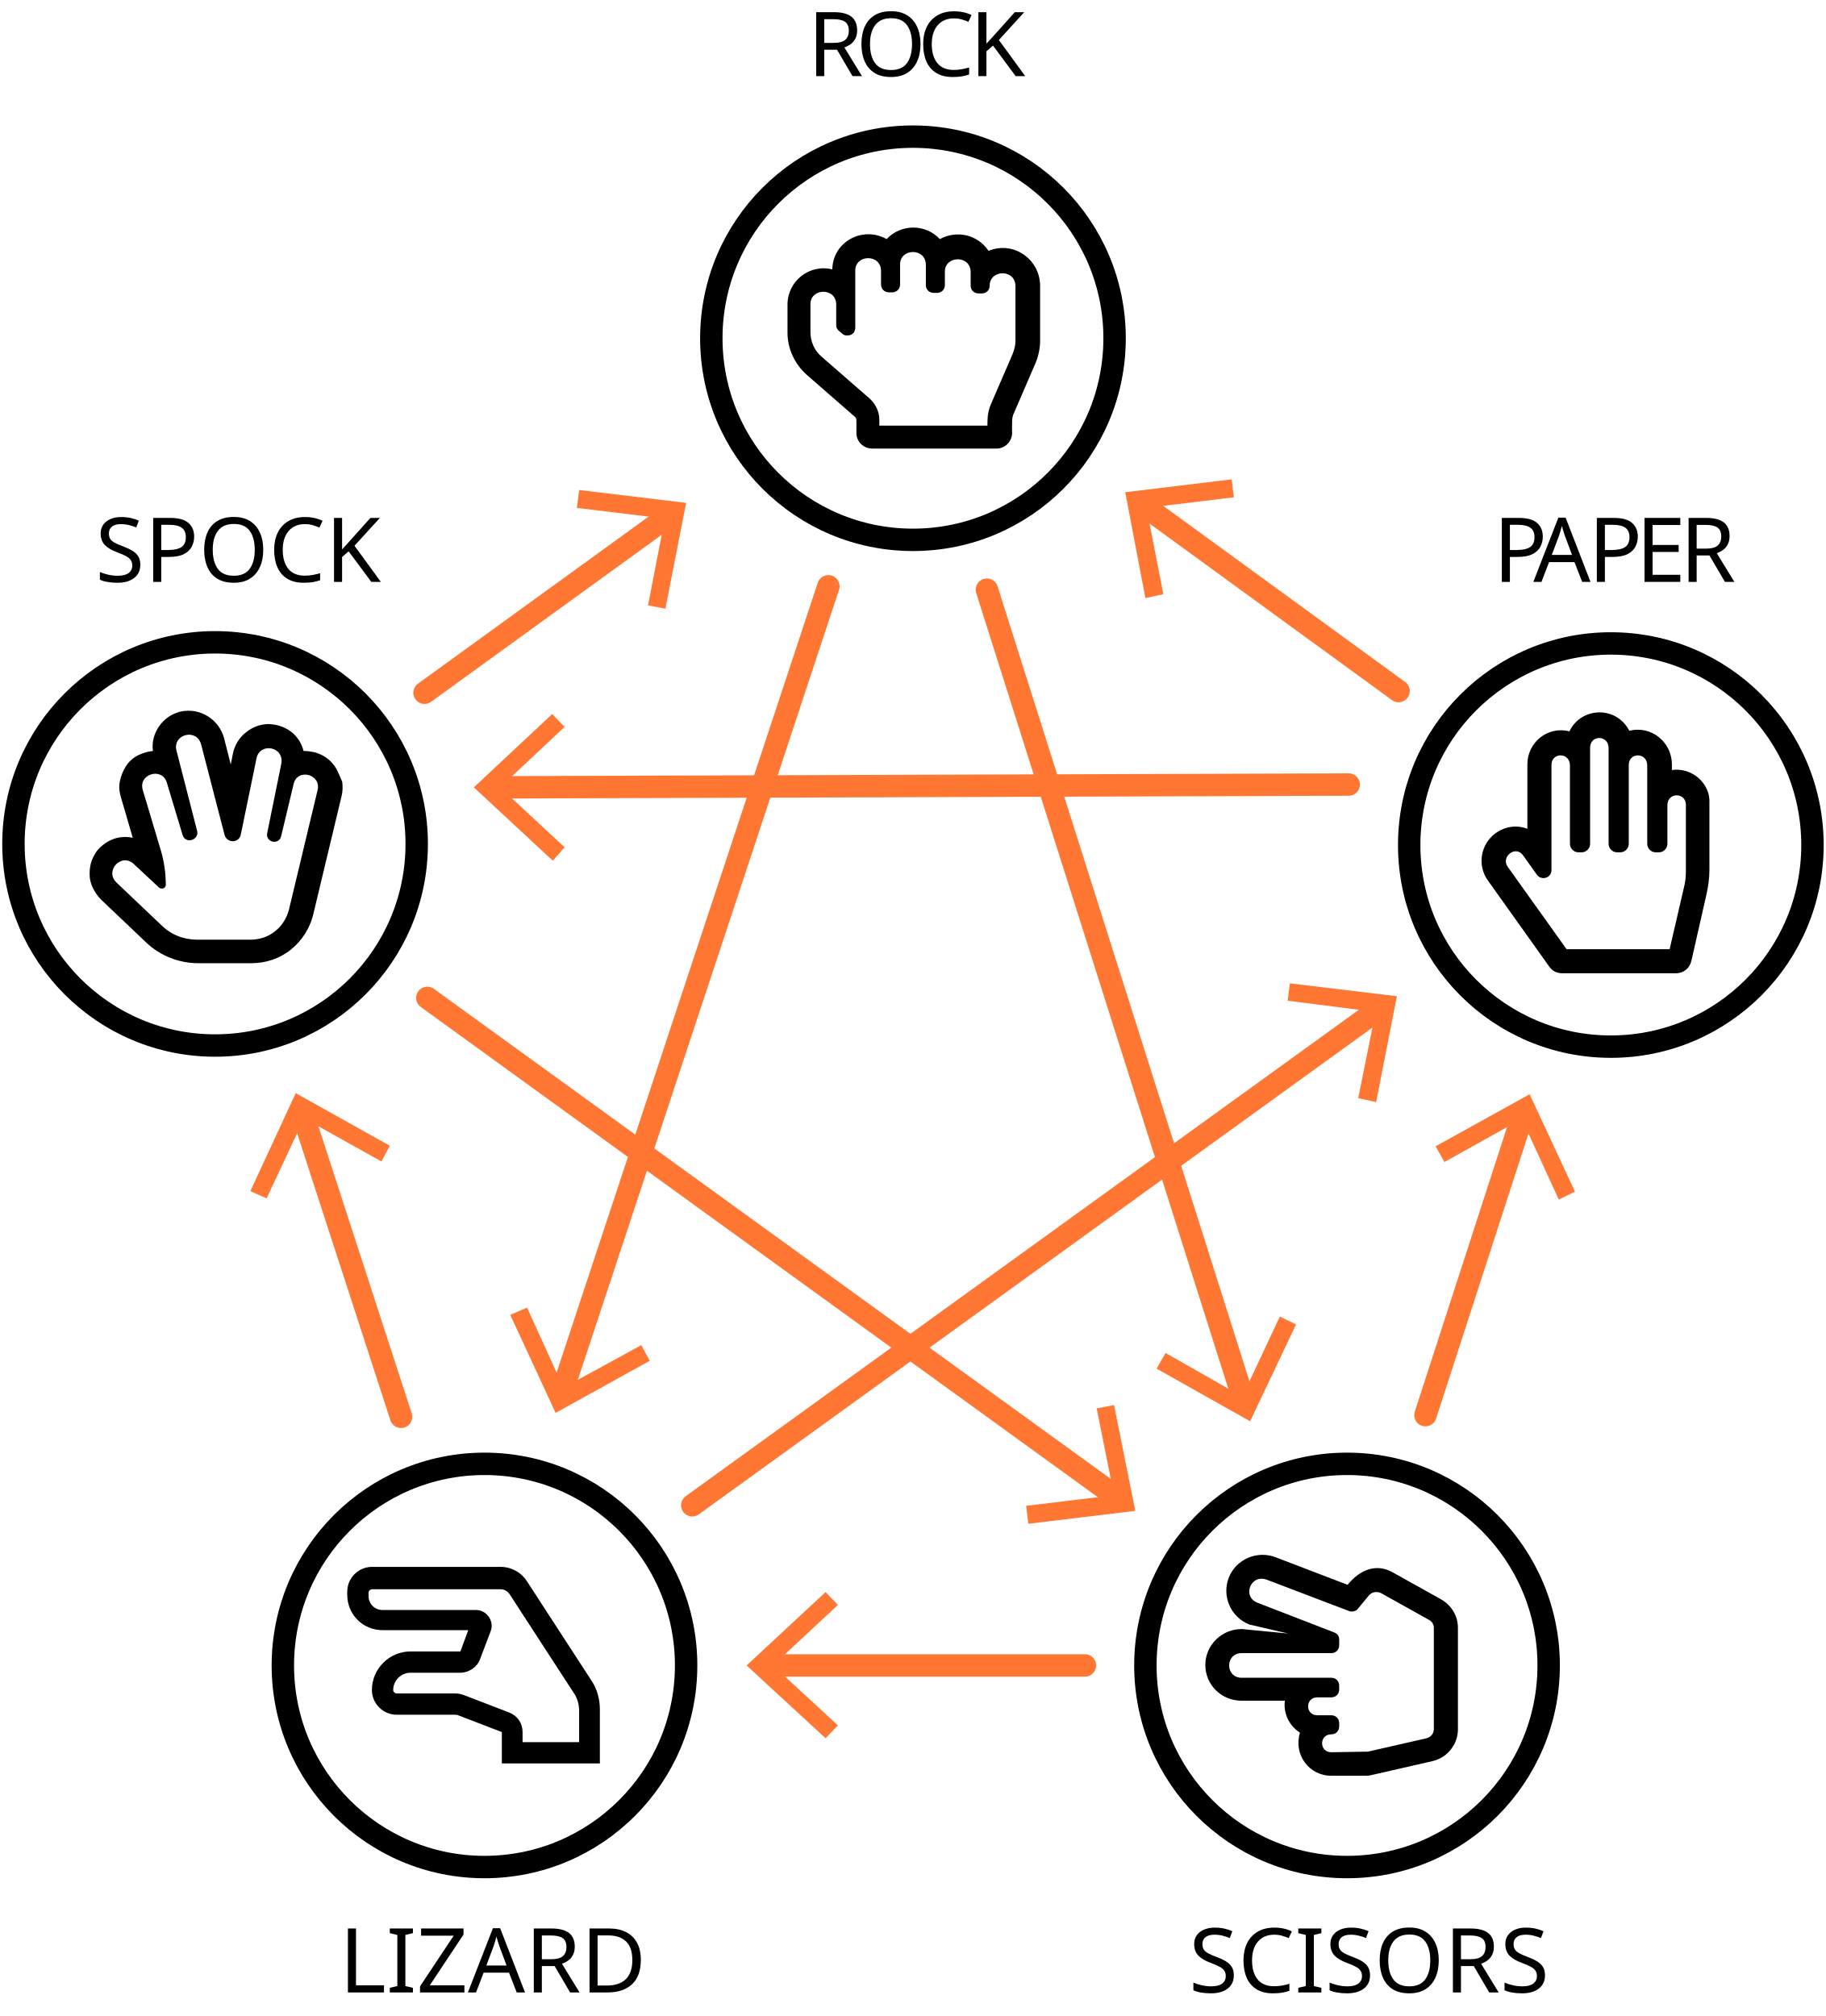
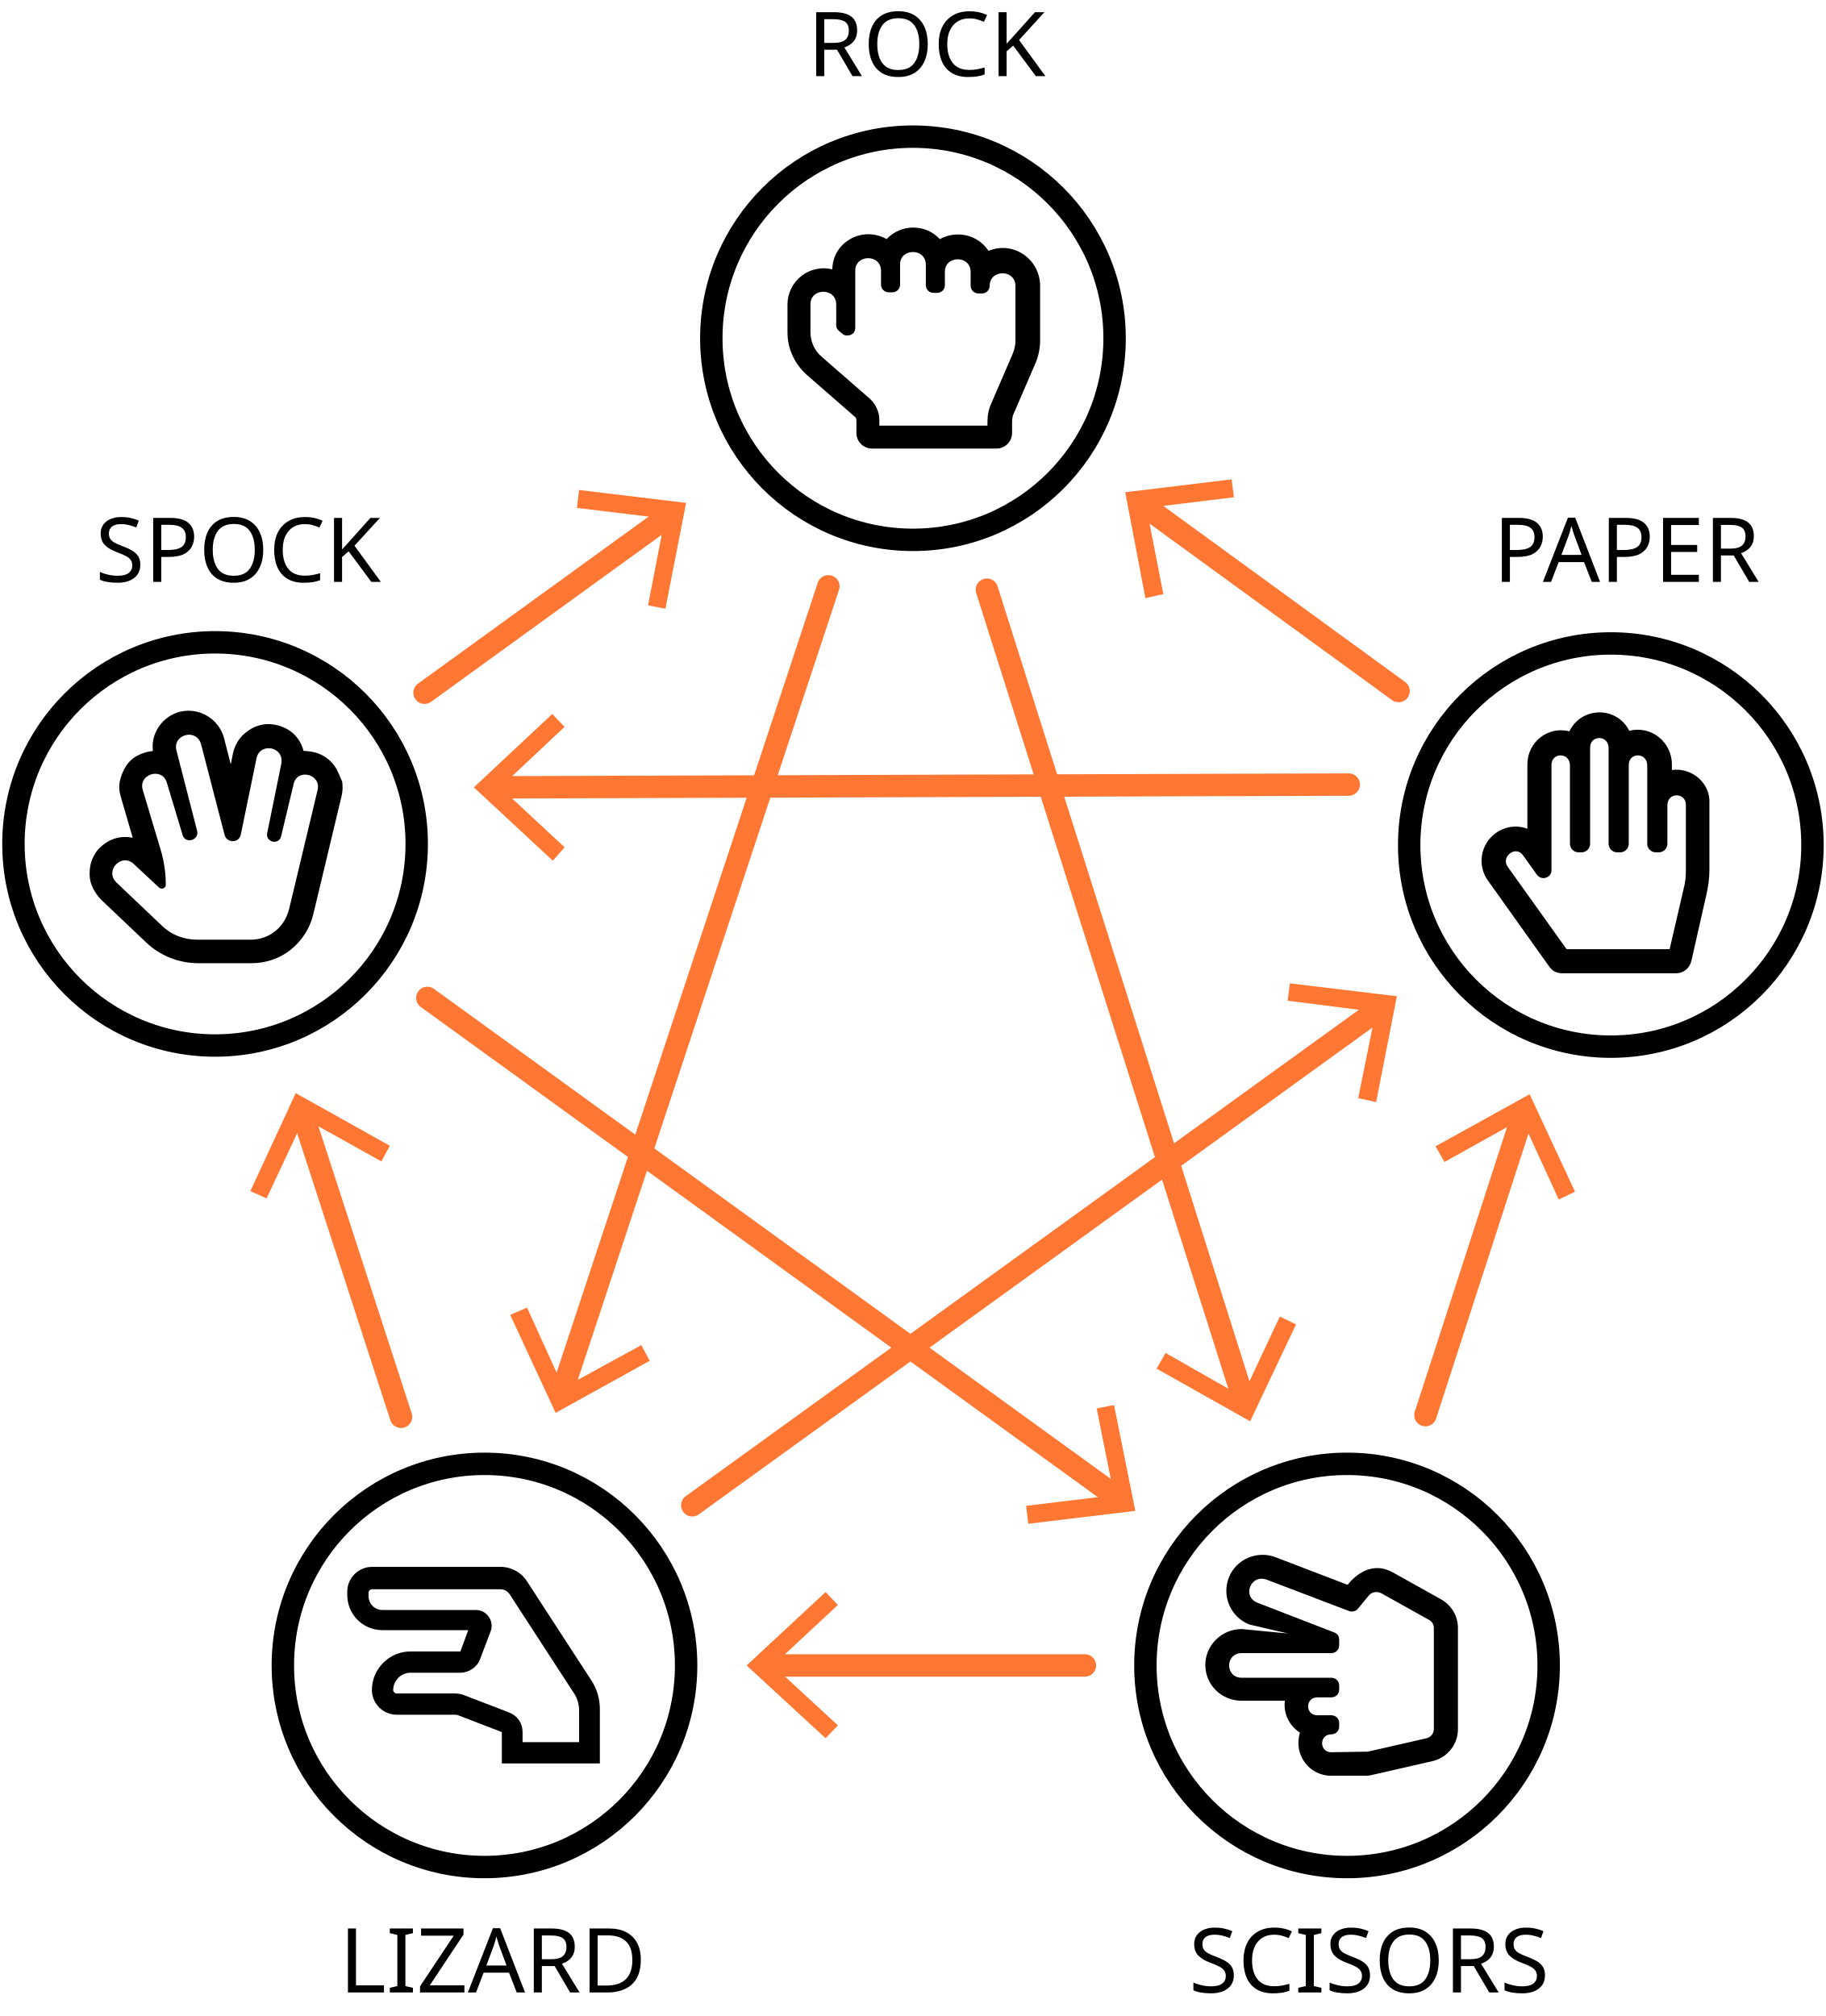
<svg xmlns="http://www.w3.org/2000/svg" version="1.1" baseProfile="tiny" x="0px" y="0px" viewBox="0 0 326 360" overflow="visible" xml:space="preserve">
  <g id="lines">
    <g id="paper-rock">
      <line fill="none" stroke="#FF7733" stroke-width="4" stroke-linecap="round" stroke-miterlimit="10" x1="249.7" y1="123.4" x2="203.7" y2="89.9" />
      <g>
        <polygon fill="#FF7733" points="219.9,85.6 220.3,88.8 204.7,90.7 207.7,106.1 204.5,106.8 200.9,87.9    " />
      </g>
    </g>
    <g id="spock-rock">
      <line fill="none" stroke="#FF7733" stroke-width="4" stroke-linecap="round" stroke-miterlimit="10" x1="75.8" y1="123.7" x2="119.7" y2="91.9" />
      <g>
        <polygon fill="#FF7733" points="118.8,108.7 115.7,108.1 118.7,92.6 103,90.7 103.4,87.5 122.5,89.8    " />
      </g>
    </g>
    <g id="scisors-lizard">
      <line fill="none" stroke="#FF7733" stroke-width="4" stroke-linecap="round" stroke-miterlimit="10" x1="193.7" y1="297.4" x2="136.8" y2="297.4" />
      <g>
        <polygon fill="#FF7733" points="147.4,284.3 149.6,286.6 138,297.4 149.6,308.1 147.4,310.4 133.3,297.4    " />
      </g>
    </g>
    <g id="rock-scosors">
      <line fill="none" stroke="#FF7733" stroke-width="4" stroke-linecap="round" stroke-miterlimit="10" x1="176.2" y1="105.3" x2="222.2" y2="250.5" />
      <g>
        <polygon fill="#FF7733" points="206.5,244.4 208.1,241.6 221.8,249.4 228.5,235.1 231.4,236.5 223.2,253.8    " />
      </g>
    </g>
    <g id="rock-lizard">
      <line fill="none" stroke="#FF7733" stroke-width="4" stroke-linecap="round" stroke-miterlimit="10" x1="147.9" y1="104.7" x2="100.2" y2="249" />
      <g>
        <polygon fill="#FF7733" points="91.1,234.8 94.1,233.5 100.6,247.8 114.5,240.2 116,243 99.2,252.3    " />
      </g>
    </g>
    <g id="paper-spock">
      <line fill="none" stroke="#FF7733" stroke-width="4" stroke-linecap="round" stroke-miterlimit="10" x1="240.8" y1="140.1" x2="88" y2="140.6" />
      <g>
        <polygon fill="#FF7733" points="98.6,127.5 100.8,129.8 89.3,140.6 100.8,151.3 98.7,153.7 84.6,140.6    " />
      </g>
    </g>
    <g id="lizard-paper">
      <line fill="none" stroke="#FF7733" stroke-width="4" stroke-linecap="round" stroke-miterlimit="10" x1="123.6" y1="268.8" x2="246.6" y2="179.9" />
      <g>
        <polygon fill="#FF7733" points="245.7,196.8 242.5,196.1 245.6,180.7 229.9,178.7 230.3,175.6 249.4,177.9    " />
      </g>
    </g>
    <g id="scisors-paper">
      <line fill="none" stroke="#FF7733" stroke-width="4" stroke-linecap="round" stroke-miterlimit="10" x1="254.5" y1="252.7" x2="272" y2="198.7" />
      <g>
        <polygon fill="#FF7733" points="281.2,212.8 278.3,214.2 271.7,199.8 257.9,207.5 256.3,204.7 273.1,195.4    " />
      </g>
    </g>
    <g id="lizard-spock">
      <line fill="none" stroke="#FF7733" stroke-width="4" stroke-linecap="round" stroke-miterlimit="10" x1="71.6" y1="253" x2="53.9" y2="198.5" />
      <g>
        <polygon fill="#FF7733" points="69.6,204.6 68.1,207.4 54.3,199.7 47.6,214 44.7,212.7 52.8,195.2    " />
      </g>
    </g>
    <g id="spock-scisors">
      <line fill="none" stroke="#FF7733" stroke-width="4" stroke-linecap="round" stroke-miterlimit="10" x1="76.3" y1="178.2" x2="199.9" y2="267.7" />
      <g>
        <polygon fill="#FF7733" points="183.6,272.1 183.2,268.9 198.9,267 195.8,251.5 198.9,250.9 202.7,269.8    " />
      </g>
    </g>
  </g>
  <g id="icons">
    <g id="paper-group">
      <g id="paper-icon">
        <circle id="circle_4_" fill="none" stroke="#000000" stroke-width="4" stroke-miterlimit="10" cx="287.6" cy="150.9" r="36" />
        <path id="paper-hand" d="M301,155.5c0,1.1-0.1,2.1-0.4,3.2l-2.5,10.8h-18.4l-10.5-14.7c-1.3-1.8,1.4-3.9,2.7-2.1l2.5,3.5     c0.8,1.1,2.6,0.6,2.6-0.8v-18.8c0-2.3,3.3-2.3,3.3,0.1v14c0,0.8,0.7,1.5,1.5,1.5h0.6c0.8,0,1.5-0.7,1.5-1.5v-17.2     c0-2.3,3.3-2.3,3.3,0.1v17.1c0,0.8,0.7,1.5,1.5,1.5h0.6c0.8,0,1.5-0.7,1.5-1.5v-14.1c0-2.3,3.3-2.3,3.3,0.1v14     c0,0.8,0.7,1.5,1.5,1.5h0.6c0.8,0,1.5-0.7,1.5-1.5v-6.9c0-2.4,3.3-2.3,3.3-0.1L301,155.5L301,155.5z M298.5,137.5v-1     c0-4-3.7-7-7.6-6c-2.3-4.5-8.6-4.3-10.7,0.1c-3.8-1-7.5,1.9-7.5,5.9V148c-1.8-0.7-3.9-0.5-5.7,0.8c-2.7,2-3.3,5.8-1.3,8.5     l10.9,15.3c0.3,0.4,0.6,0.7,1,0.9s0.9,0.3,1.3,0.3h20.3c1.4,0,2.5-0.9,2.8-2.3l2.7-11.9c0.3-1.4,0.5-2.8,0.5-4.2v-12     C305.4,139.9,302.1,137,298.5,137.5z" />
      </g>
-       <text transform="matrix(1 0 0 1 266.5946 103.9062)" font-family="'MyriadPro-Regular'" font-size="16px">P</text>
-       <text transform="matrix(1 0 0 1 273.7626 103.9062)" font-family="'MyriadPro-Regular'" font-size="16px">A</text>
-       <text transform="matrix(1 0 0 1 283.5546 103.9062)" font-family="'MyriadPro-Regular'" font-size="16px">P</text>
-       <text transform="matrix(1 0 0 1 292.0663 103.9062)" font-family="'MyriadPro-Regular'" font-size="16px">E</text>
-       <text transform="matrix(1 0 0 1 299.9384 103.9062)" font-family="'MyriadPro-Regular'" font-size="16px">R</text>
+       <text transform="matrix(1 0 0 1 266.5946 103.9062)" font-family="'Inter Tight', sans-serif" font-size="16px">PAPER</text>
    </g>
    <g id="scisors-group">
      <g id="scisors-icon">
        <circle id="circle_3_" fill="none" stroke="#000000" stroke-width="4" stroke-miterlimit="10" cx="240.5" cy="297.4" r="36" />
        <path id="scisors-gand" d="M237.7,312.9c-2.2,0-2.2-3.2,0-3.2c0.8,0,1.4-0.6,1.4-1.4v-0.6c0-0.8-0.6-1.4-1.4-1.4h-2.5     c-2.2,0-2.2-3.2,0-3.2h2.5c0.8,0,1.4-0.6,1.4-1.4V301c0-0.8-0.6-1.4-1.4-1.4h-16c-3,0-3-4.4,0-4.4h16c0.8,0,1.4-0.6,1.4-1.4v-1     c0-0.3-0.1-0.6-0.2-0.8c-0.2-0.2-0.4-0.4-0.7-0.5l-13.7-5.3c-2.8-1.1-1.2-5.2,1.7-4.1l14.7,5.6c0.3,0.1,0.6,0.1,0.9,0     c0.3-0.1,0.5-0.2,0.7-0.5l1.9-2.3c0.5-0.6,1.4-0.8,2.2-0.4l8.6,4.8c0.5,0.3,0.8,0.8,0.8,1.4v18.1c0,0.7-0.5,1.4-1.3,1.6     l-10.5,2.4c-0.1,0-0.3,0-0.4,0L237.7,312.9L237.7,312.9z M237.7,317.1l6.2,0c0.5,0,0.9-0.1,1.3-0.2l10.5-2.4     c2.7-0.6,4.6-3,4.6-5.7v-18.1c0-2.1-1.1-4-3-5.1l-8.6-4.8c-3-1.7-5.9-0.5-8.1,2.2l-12.8-4.9c-3.3-1.3-7.1,0.3-8.4,3.6     c-1.3,3.3,0.3,7.1,3.7,8.4l6.9,1.6l-8.3-0.8c-3.6,0-6.5,2.9-6.5,6.4c0,3.6,2.9,6.4,6.5,6.4h7.7c-0.3,2.3,0.8,4.5,2.7,5.7     C230.9,313.3,233.7,317.1,237.7,317.1z" />
      </g>
-       <text id="scisors-word" transform="matrix(1 0 0 1 212.2567 355.7956)" font-family="'MyriadPro-Regular'" font-size="16px">SCISORS</text>
+       <text id="scisors-word" transform="matrix(1 0 0 1 212.2567 355.7956)" font-family="'Inter Tight', sans-serif" font-size="16px">SCISORS</text>
    </g>
    <g id="lizard-group">
      <g id="lizard-icon">
        <circle id="circle_2_" fill="none" stroke="#000000" stroke-width="4" stroke-miterlimit="10" cx="86.5" cy="297.4" r="36" />
        <path id="lizard-hand" d="M103.3,311.1h-10v-1.8c0-1.6-0.9-2.9-2.4-3.5l-7.8-3c-0.7-0.3-1.3-0.4-2-0.4H70.8     c-0.3,0-0.6-0.3-0.6-0.6c0-1.7,1.4-3.1,3.1-3.1h8.9c1.5,0,3-1,3.5-2.4l1.9-5c0.7-1.8-0.7-3.8-2.6-3.8H68.3     c-1.4,0-2.5-1.1-2.5-2.5v-0.6c0-0.3,0.3-0.6,0.6-0.6h23c0.6,0,1.2,0.3,1.6,0.9l11.5,17.7c0.6,0.9,0.9,2,0.9,3.1V311.1z      M105.6,300.1l-11.5-17.7c-1-1.6-2.8-2.6-4.7-2.6h-23c-2.4,0-4.4,2-4.4,4.4v0.6c0,3.5,2.8,6.3,6.3,6.3h15.3l-1.4,3.8h-8.9     c-3.8,0-6.9,3.1-6.9,6.9c0,2.4,2,4.4,4.4,4.4h10.3c0.2,0,0.5,0,0.7,0.1l7.8,3v5.6h17.5v-9.7C107.1,303.4,106.6,301.6,105.6,300.1     z" />
      </g>
-       <text id="lizard-word" transform="matrix(1 0 0 1 60.5743 355.7956)" font-family="'MyriadPro-Regular'" font-size="16px">LIZARD</text>
+       <text id="lizard-word" transform="matrix(1 0 0 1 60.5743 355.7956)" font-family="'Inter Tight', sans-serif" font-size="16px">LIZARD</text>
    </g>
    <g id="spock-group">
      <g id="spock-icon">
        <circle id="circle_1_" fill="none" stroke="#000000" stroke-width="4" stroke-miterlimit="10" cx="38.4" cy="150.7" r="36" />
        <path id="spock-hand" d="M56.7,141.1l-5.1,21.3c-0.4,1.5-1.2,2.9-2.5,3.9c-1.2,1-2.8,1.5-4.4,1.5h-9.5c-2.4,0-4.7-0.9-6.4-2.6     l-8-7.6c-2.2-2.1,0.9-5.4,3.1-3.3l4.5,4.2c0.5,0.4,1.2,0.1,1.2-0.5c0-2.1-0.3-4.2-0.9-6.2l-3.2-10.7c-0.9-2.9,3.5-4.2,4.3-1.3     l2.8,9.3c0.5,1.7,3,0.9,2.6-0.7L31.5,134c-0.7-2.9,3.6-4,4.4-1.1l4.2,16.2c0.4,1.5,2.6,1.5,2.9-0.1l2.8-13.6     c0.6-2.9,5.1-2.1,4.4,1.1l-2.5,12.3c-0.3,1.6,2.1,2.2,2.5,0.5l2.2-9.2C53,137.1,57.4,138.2,56.7,141.1z M60,137.2     c-1.7-2.8-4.5-3.1-5.8-3.1c-1.2-4.5-5.5-4.8-6.2-4.8c-1.5,0-2.9,0.5-4.1,1.5c-1.2,0.9-2,2.3-2.3,3.7l-0.4,2l-1.2-4.7     c-0.8-3.1-4.1-5.6-7.9-4.7c-1.5,0.4-2.8,1.3-3.7,2.6c-0.9,1.3-1.3,2.8-1.1,4.4c-1,0.1-1.9,0.4-2.7,0.8s-1.6,1.1-2.1,1.9     c-0.5,0.8-0.9,1.7-1.1,2.7c-0.2,1-0.1,1.9,0.2,2.9l2.1,7.2c-3.4-0.7-5.5,1.4-6,1.9c-0.6,0.6-1,1.4-1.3,2.1     c-0.3,0.8-0.4,1.6-0.4,2.5c0,0.9,0.2,1.7,0.6,2.5c0.4,0.8,0.9,1.5,1.5,2.1l8,7.6c2.5,2.4,5.9,3.7,9.3,3.7h9.5c2.5,0,5-0.8,7-2.4     c2-1.6,3.4-3.8,4-6.2l5.1-21.3c0.2-0.8,0.2-1.7,0.1-2.5C60.7,138.7,60.4,137.9,60,137.2z" />
      </g>
-       <text id="spock-word" transform="matrix(1 0 0 1 17.0203 103.9064)" font-family="'MyriadPro-Regular'" font-size="16px">SPOCK</text>
+       <text id="spock-word" transform="matrix(1 0 0 1 17.0203 103.9064)" font-family="'Inter Tight', sans-serif" font-size="16px">SPOCK</text>
    </g>
    <g id="rock-group">
      <g id="rock-icon">
        <circle id="circle" fill="none" stroke="#000000" stroke-width="4" stroke-miterlimit="10" cx="163" cy="60.4" r="36" />
        <path id="rock-hand" d="M181.3,60.9c0,0.8-0.2,1.5-0.5,2.3l-3.8,8.8c-0.5,1.1-0.7,2.2-0.7,3.4v0.6H157V75c0-1.4-0.6-2.8-1.7-3.8     l-8.6-7.5c-1.3-1.1-2-2.7-2-4.4v-5c0-2.9,4.6-3,4.6,0.1V58c0,0.2,0,0.4,0.1,0.6c0.1,0.2,0.2,0.3,0.4,0.5l0.6,0.5     c0.2,0.2,0.5,0.3,0.7,0.3c0.3,0,0.5,0,0.8-0.1c0.2-0.1,0.5-0.3,0.6-0.5c0.1-0.2,0.2-0.5,0.2-0.8V48.3c0-2.9,4.6-3,4.6,0.1v2.4     c0,0.8,0.6,1.4,1.4,1.4h0.6c0.8,0,1.4-0.6,1.4-1.4v-3.6c0-2.9,4.6-3,4.6,0.1v3.6c0,0.8,0.6,1.4,1.4,1.4h0.6     c0.8,0,1.4-0.6,1.4-1.4v-2.4c0-2.9,4.6-3,4.6,0.1v2.4c0,0.8,0.6,1.4,1.4,1.4h0.6c0.8,0,1.4-0.6,1.4-1.4c0-2.9,4.6-3,4.6,0.1V60.9     z M176.5,44.8c-2-3-5.8-3.7-8.7-2.1c-2.6-2.8-7-2.7-9.5,0c-4.2-2.4-9.6,0.4-9.7,5.4c-4.1-1-8,2.1-8,6.3v5c0,2.9,1.3,5.6,3.4,7.5     l8.6,7.5c0.4,0.3,0.3,0.5,0.3,2.9c0,1.6,1.3,2.8,2.8,2.8h22.2c1.6,0,2.8-1.3,2.8-2.8c0-2.1-0.1-2.7,0.4-3.7l3.8-8.8     c0.5-1.2,0.8-2.6,0.8-3.9V50.8C185.5,46.1,180.8,43,176.5,44.8z" />
      </g>
-       <text transform="matrix(1 0 0 1 144.1767 13.5965)" font-family="'MyriadPro-Regular'" font-size="16px">R</text>
-       <text transform="matrix(1 0 0 1 152.8329 13.5965)" font-family="'MyriadPro-Regular'" font-size="16px">O</text>
-       <text transform="matrix(1 0 0 1 163.8564 13.5965)" font-family="'MyriadPro-Regular'" font-size="16px">C</text>
-       <text transform="matrix(1 0 0 1 173.1357 13.5965)" font-family="'MyriadPro-Regular'" font-size="16px">K</text>
+       <text transform="matrix(1 0 0 1 144.1767 13.5965)" font-family="'Inter Tight', sans-serif" font-size="16px">ROCK</text>
    </g>
  </g>
</svg>
